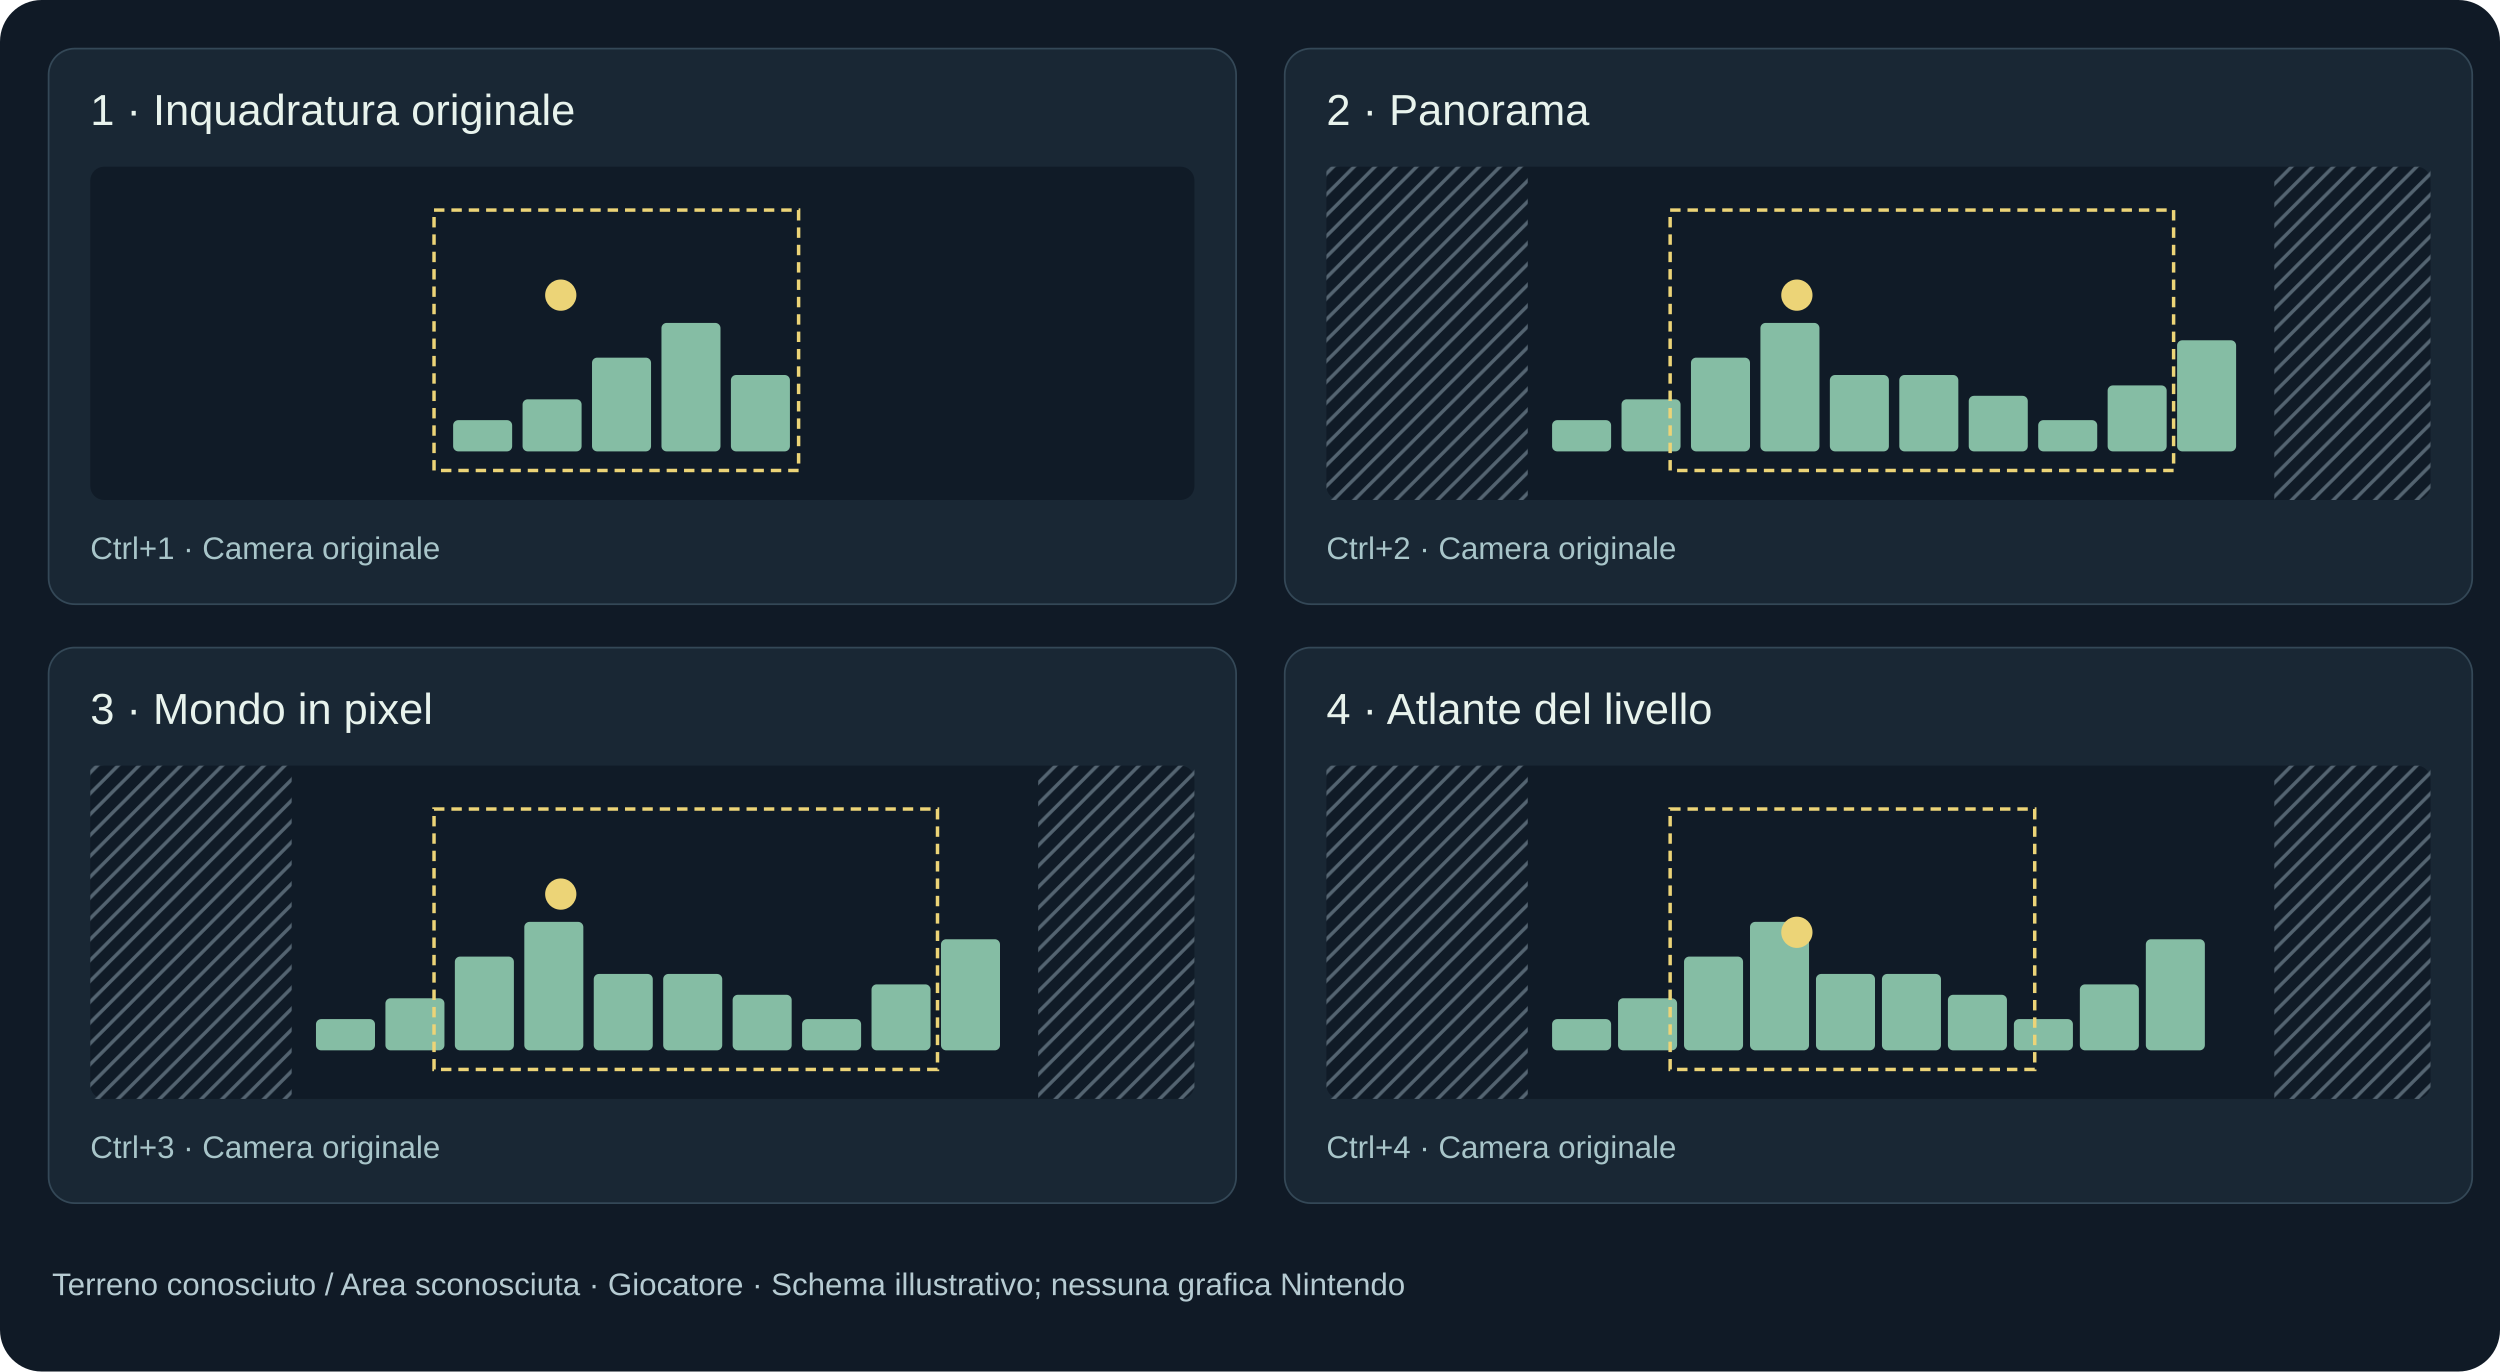
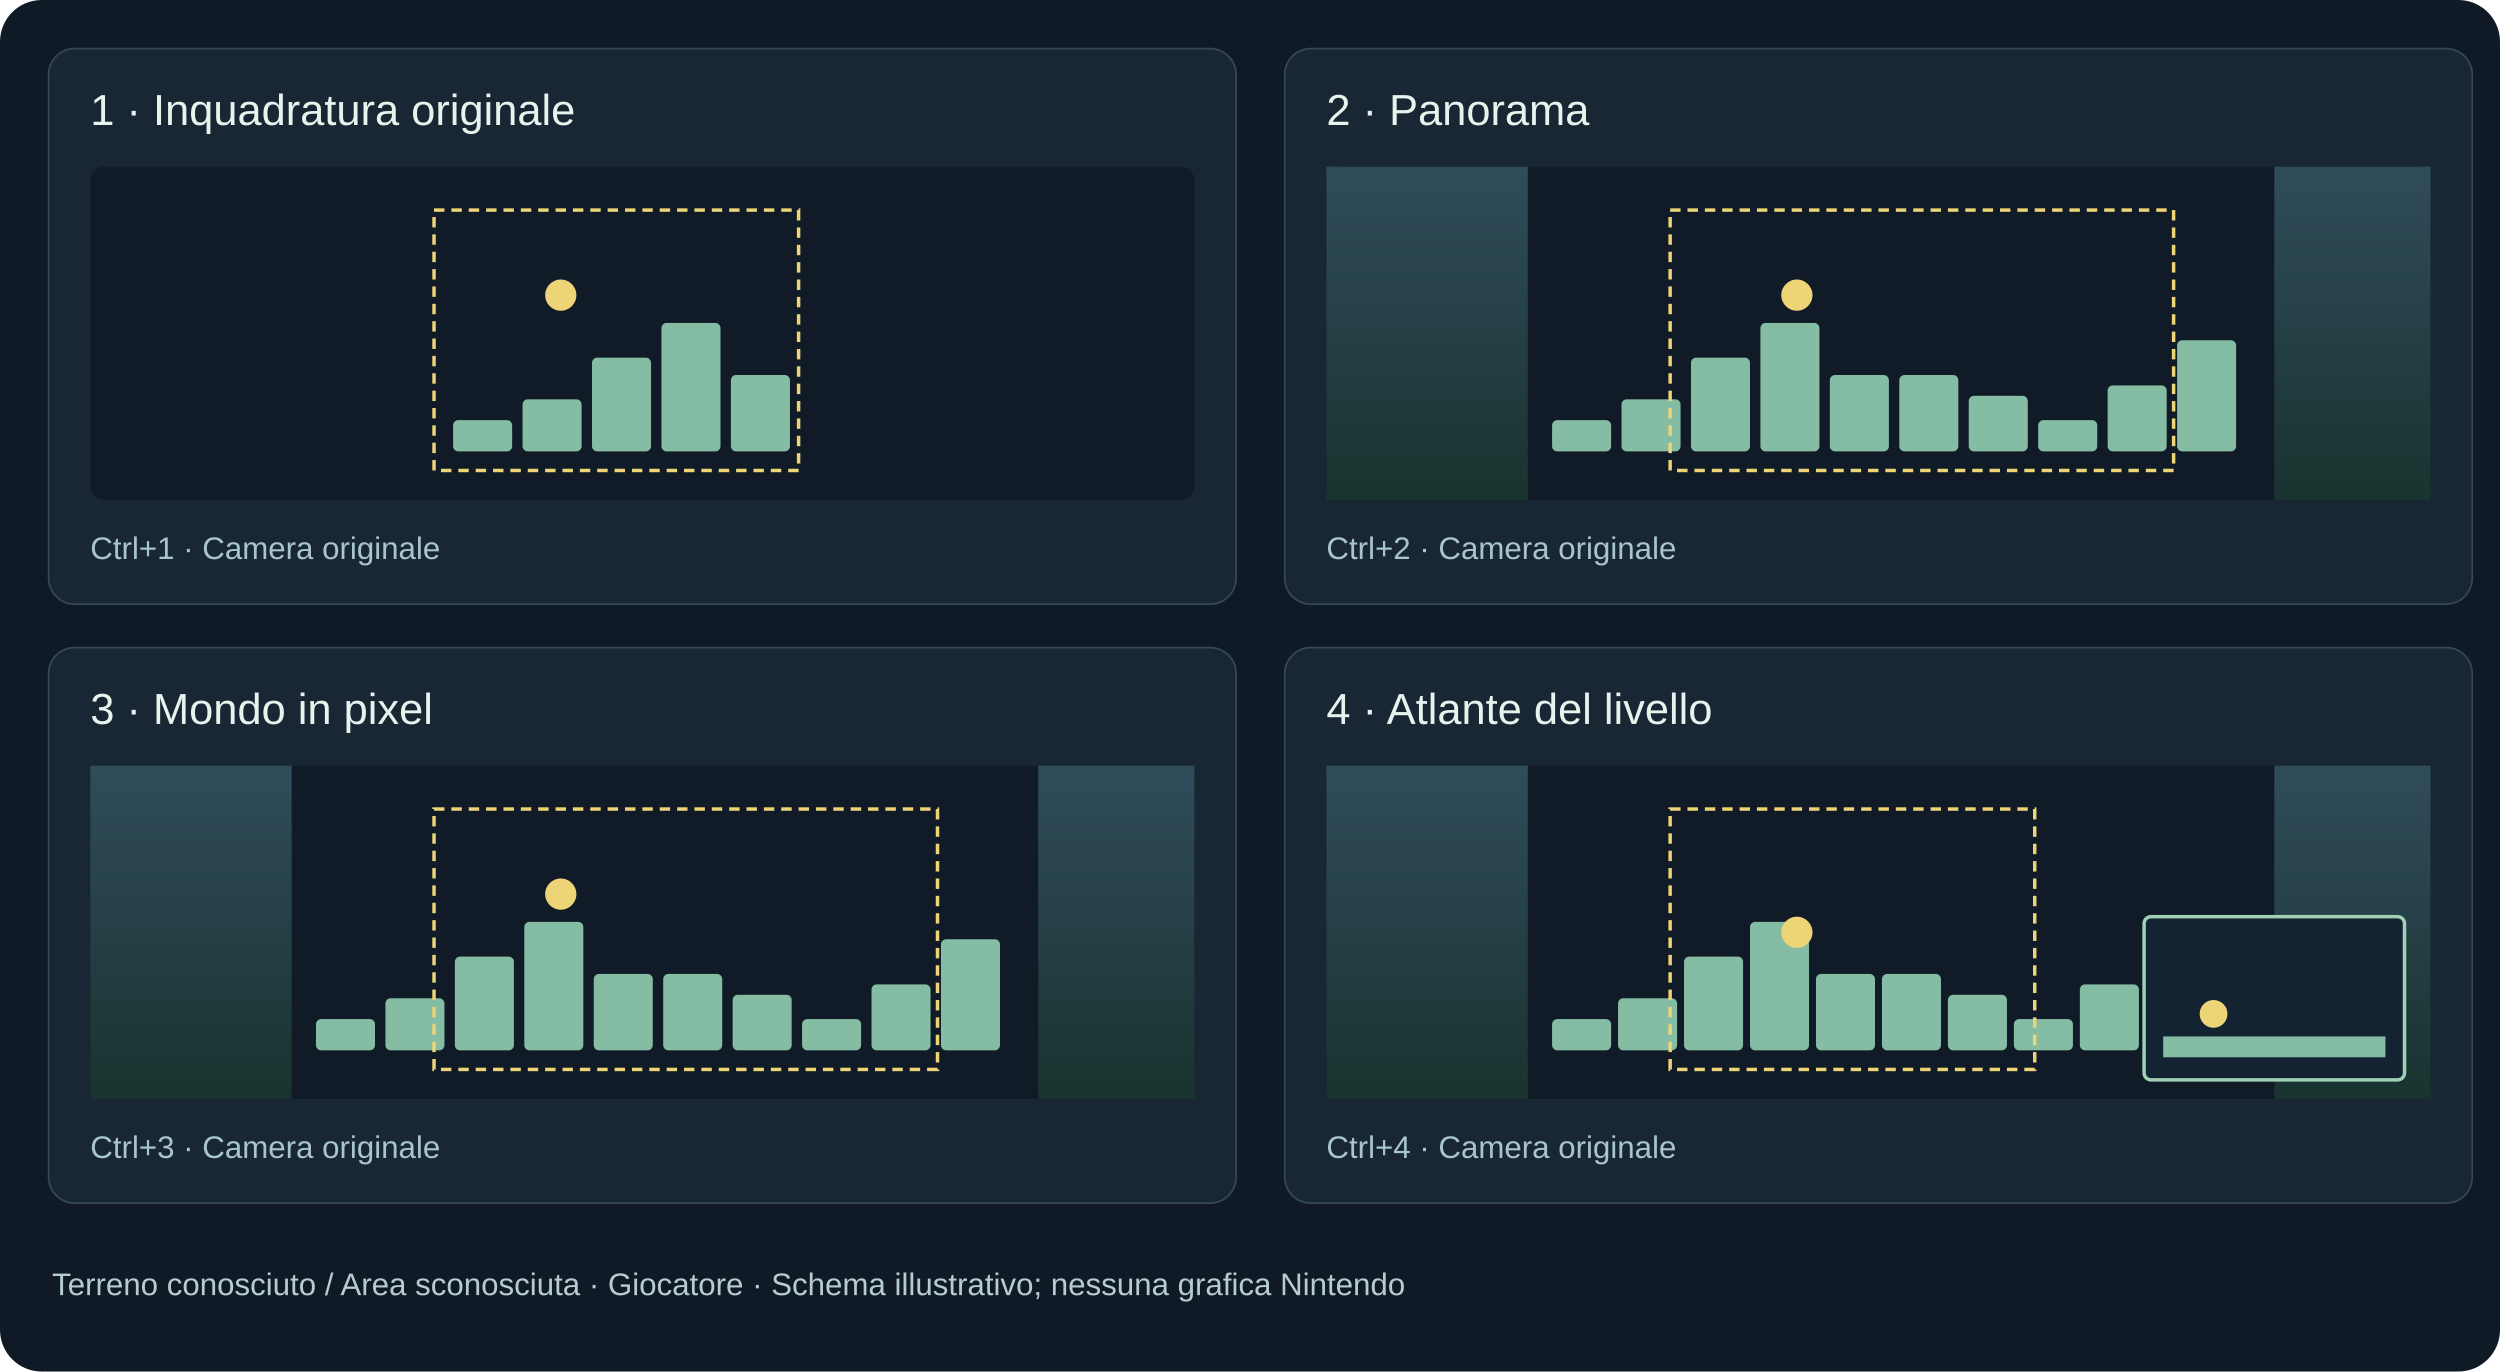
<svg xmlns="http://www.w3.org/2000/svg" width="1440" height="790" viewBox="0 0 1440 790" role="img">
  <defs>
-     <pattern id="unknown" width="12" height="12" patternUnits="userSpaceOnUse">
-       <path d="M-3 3L3-3M0 12L12 0M9 15L15 9" stroke="#536370" stroke-width="2" />
-     </pattern>
+     <linearGradient id="unknown" x2="0" y2="1">
+       <stop stop-color="#304c5b" />
+       <stop offset="1" stop-color="#19332f" />
+     </linearGradient>
  </defs>
  <rect width="1440" height="790" rx="24" fill="#101a26" />
  <g font-family="system-ui,Arial,sans-serif">
    <g transform="translate(28,28)">
      <rect width="684" height="320" rx="15" fill="#192734" stroke="#344857" />
      <text x="24" y="44" fill="#e8f3ed" font-size="25">1 · Inquadratura originale</text>
      <rect x="24" y="68" width="636" height="192" rx="8" fill="#101b27" />
      <rect x="233" y="214" width="34" height="18" rx="3" fill="#85bda4" />
      <rect x="273" y="202" width="34" height="30" rx="3" fill="#85bda4" />
      <rect x="313" y="178" width="34" height="54" rx="3" fill="#85bda4" />
      <rect x="353" y="158" width="34" height="74" rx="3" fill="#85bda4" />
      <rect x="393" y="188" width="34" height="44" rx="3" fill="#85bda4" />
      <rect x="222" y="93" width="210" height="150" fill="none" stroke="#ecd477" stroke-width="2" stroke-dasharray="6 4" />
      <circle cx="295" cy="142" r="9" fill="#ecd477" />
      <text x="24" y="294" fill="#a8c5c9" font-size="18">Ctrl+1 · Camera originale</text>
    </g>
    <g transform="translate(740,28)">
      <rect width="684" height="320" rx="15" fill="#192734" stroke="#344857" />
      <text x="24" y="44" fill="#e8f3ed" font-size="25">2 · Panorama</text>
      <rect x="24" y="68" width="636" height="192" rx="8" fill="#101b27" />
      <rect x="24" y="68" width="116" height="192" fill="url(#unknown)" />
      <rect x="570" y="68" width="90" height="192" fill="url(#unknown)" />
      <rect x="154" y="214" width="34" height="18" rx="3" fill="#85bda4" />
      <rect x="194" y="202" width="34" height="30" rx="3" fill="#85bda4" />
      <rect x="234" y="178" width="34" height="54" rx="3" fill="#85bda4" />
      <rect x="274" y="158" width="34" height="74" rx="3" fill="#85bda4" />
      <rect x="314" y="188" width="34" height="44" rx="3" fill="#85bda4" />
      <rect x="354" y="188" width="34" height="44" rx="3" fill="#85bda4" />
      <rect x="394" y="200" width="34" height="32" rx="3" fill="#85bda4" />
      <rect x="434" y="214" width="34" height="18" rx="3" fill="#85bda4" />
      <rect x="474" y="194" width="34" height="38" rx="3" fill="#85bda4" />
      <rect x="514" y="168" width="34" height="64" rx="3" fill="#85bda4" />
      <rect x="222" y="93" width="290" height="150" fill="none" stroke="#ecd477" stroke-width="2" stroke-dasharray="6 4" />
      <circle cx="295" cy="142" r="9" fill="#ecd477" />
      <text x="24" y="294" fill="#a8c5c9" font-size="18">Ctrl+2 · Camera originale</text>
    </g>
    <g transform="translate(28,373)">
      <rect width="684" height="320" rx="15" fill="#192734" stroke="#344857" />
      <text x="24" y="44" fill="#e8f3ed" font-size="25">3 · Mondo in pixel</text>
      <rect x="24" y="68" width="636" height="192" rx="8" fill="#101b27" />
      <rect x="24" y="68" width="116" height="192" fill="url(#unknown)" />
      <rect x="570" y="68" width="90" height="192" fill="url(#unknown)" />
      <rect x="154" y="214" width="34" height="18" rx="3" fill="#85bda4" />
      <rect x="194" y="202" width="34" height="30" rx="3" fill="#85bda4" />
      <rect x="234" y="178" width="34" height="54" rx="3" fill="#85bda4" />
      <rect x="274" y="158" width="34" height="74" rx="3" fill="#85bda4" />
      <rect x="314" y="188" width="34" height="44" rx="3" fill="#85bda4" />
      <rect x="354" y="188" width="34" height="44" rx="3" fill="#85bda4" />
      <rect x="394" y="200" width="34" height="32" rx="3" fill="#85bda4" />
      <rect x="434" y="214" width="34" height="18" rx="3" fill="#85bda4" />
      <rect x="474" y="194" width="34" height="38" rx="3" fill="#85bda4" />
      <rect x="514" y="168" width="34" height="64" rx="3" fill="#85bda4" />
      <rect x="222" y="93" width="290" height="150" fill="none" stroke="#ecd477" stroke-width="2" stroke-dasharray="6 4" />
      <circle cx="295" cy="142" r="9" fill="#ecd477" />
      <text x="24" y="294" fill="#a8c5c9" font-size="18">Ctrl+3 · Camera originale</text>
    </g>
    <g transform="translate(740,373)">
      <rect width="684" height="320" rx="15" fill="#192734" stroke="#344857" />
      <text x="24" y="44" fill="#e8f3ed" font-size="25">4 · Atlante del livello</text>
      <rect x="24" y="68" width="636" height="192" rx="8" fill="#101b27" />
      <rect x="24" y="68" width="116" height="192" fill="url(#unknown)" />
      <rect x="570" y="68" width="90" height="192" fill="url(#unknown)" />
      <rect x="154" y="214" width="34" height="18" rx="3" fill="#85bda4" />
      <rect x="192" y="202" width="34" height="30" rx="3" fill="#85bda4" />
      <rect x="230" y="178" width="34" height="54" rx="3" fill="#85bda4" />
      <rect x="268" y="158" width="34" height="74" rx="3" fill="#85bda4" />
      <rect x="306" y="188" width="34" height="44" rx="3" fill="#85bda4" />
      <rect x="344" y="188" width="34" height="44" rx="3" fill="#85bda4" />
      <rect x="382" y="200" width="34" height="32" rx="3" fill="#85bda4" />
      <rect x="420" y="214" width="34" height="18" rx="3" fill="#85bda4" />
      <rect x="458" y="194" width="34" height="38" rx="3" fill="#85bda4" />
      <rect x="496" y="168" width="34" height="64" rx="3" fill="#85bda4" />
      <rect x="222" y="93" width="210" height="150" fill="none" stroke="#ecd477" stroke-width="2" stroke-dasharray="6 4" />
      <circle cx="295" cy="164" r="9" fill="#ecd477" />
+       <rect x="495" y="155" width="150" height="94" rx="4" fill="#142332" stroke="#a0d1b6" stroke-width="2" />
+       <rect x="506" y="224" width="128" height="12" fill="#85bda4" />
+       <circle cx="535" cy="211" r="8" fill="#ecd477" />
      <text x="24" y="294" fill="#a8c5c9" font-size="18">Ctrl+4 · Camera originale</text>
    </g>
    <text x="30" y="746" fill="#b6cbd2" font-size="18">Terreno conosciuto / Area sconosciuta · Giocatore · Schema illustrativo; nessuna grafica Nintendo</text>
  </g>
</svg>
